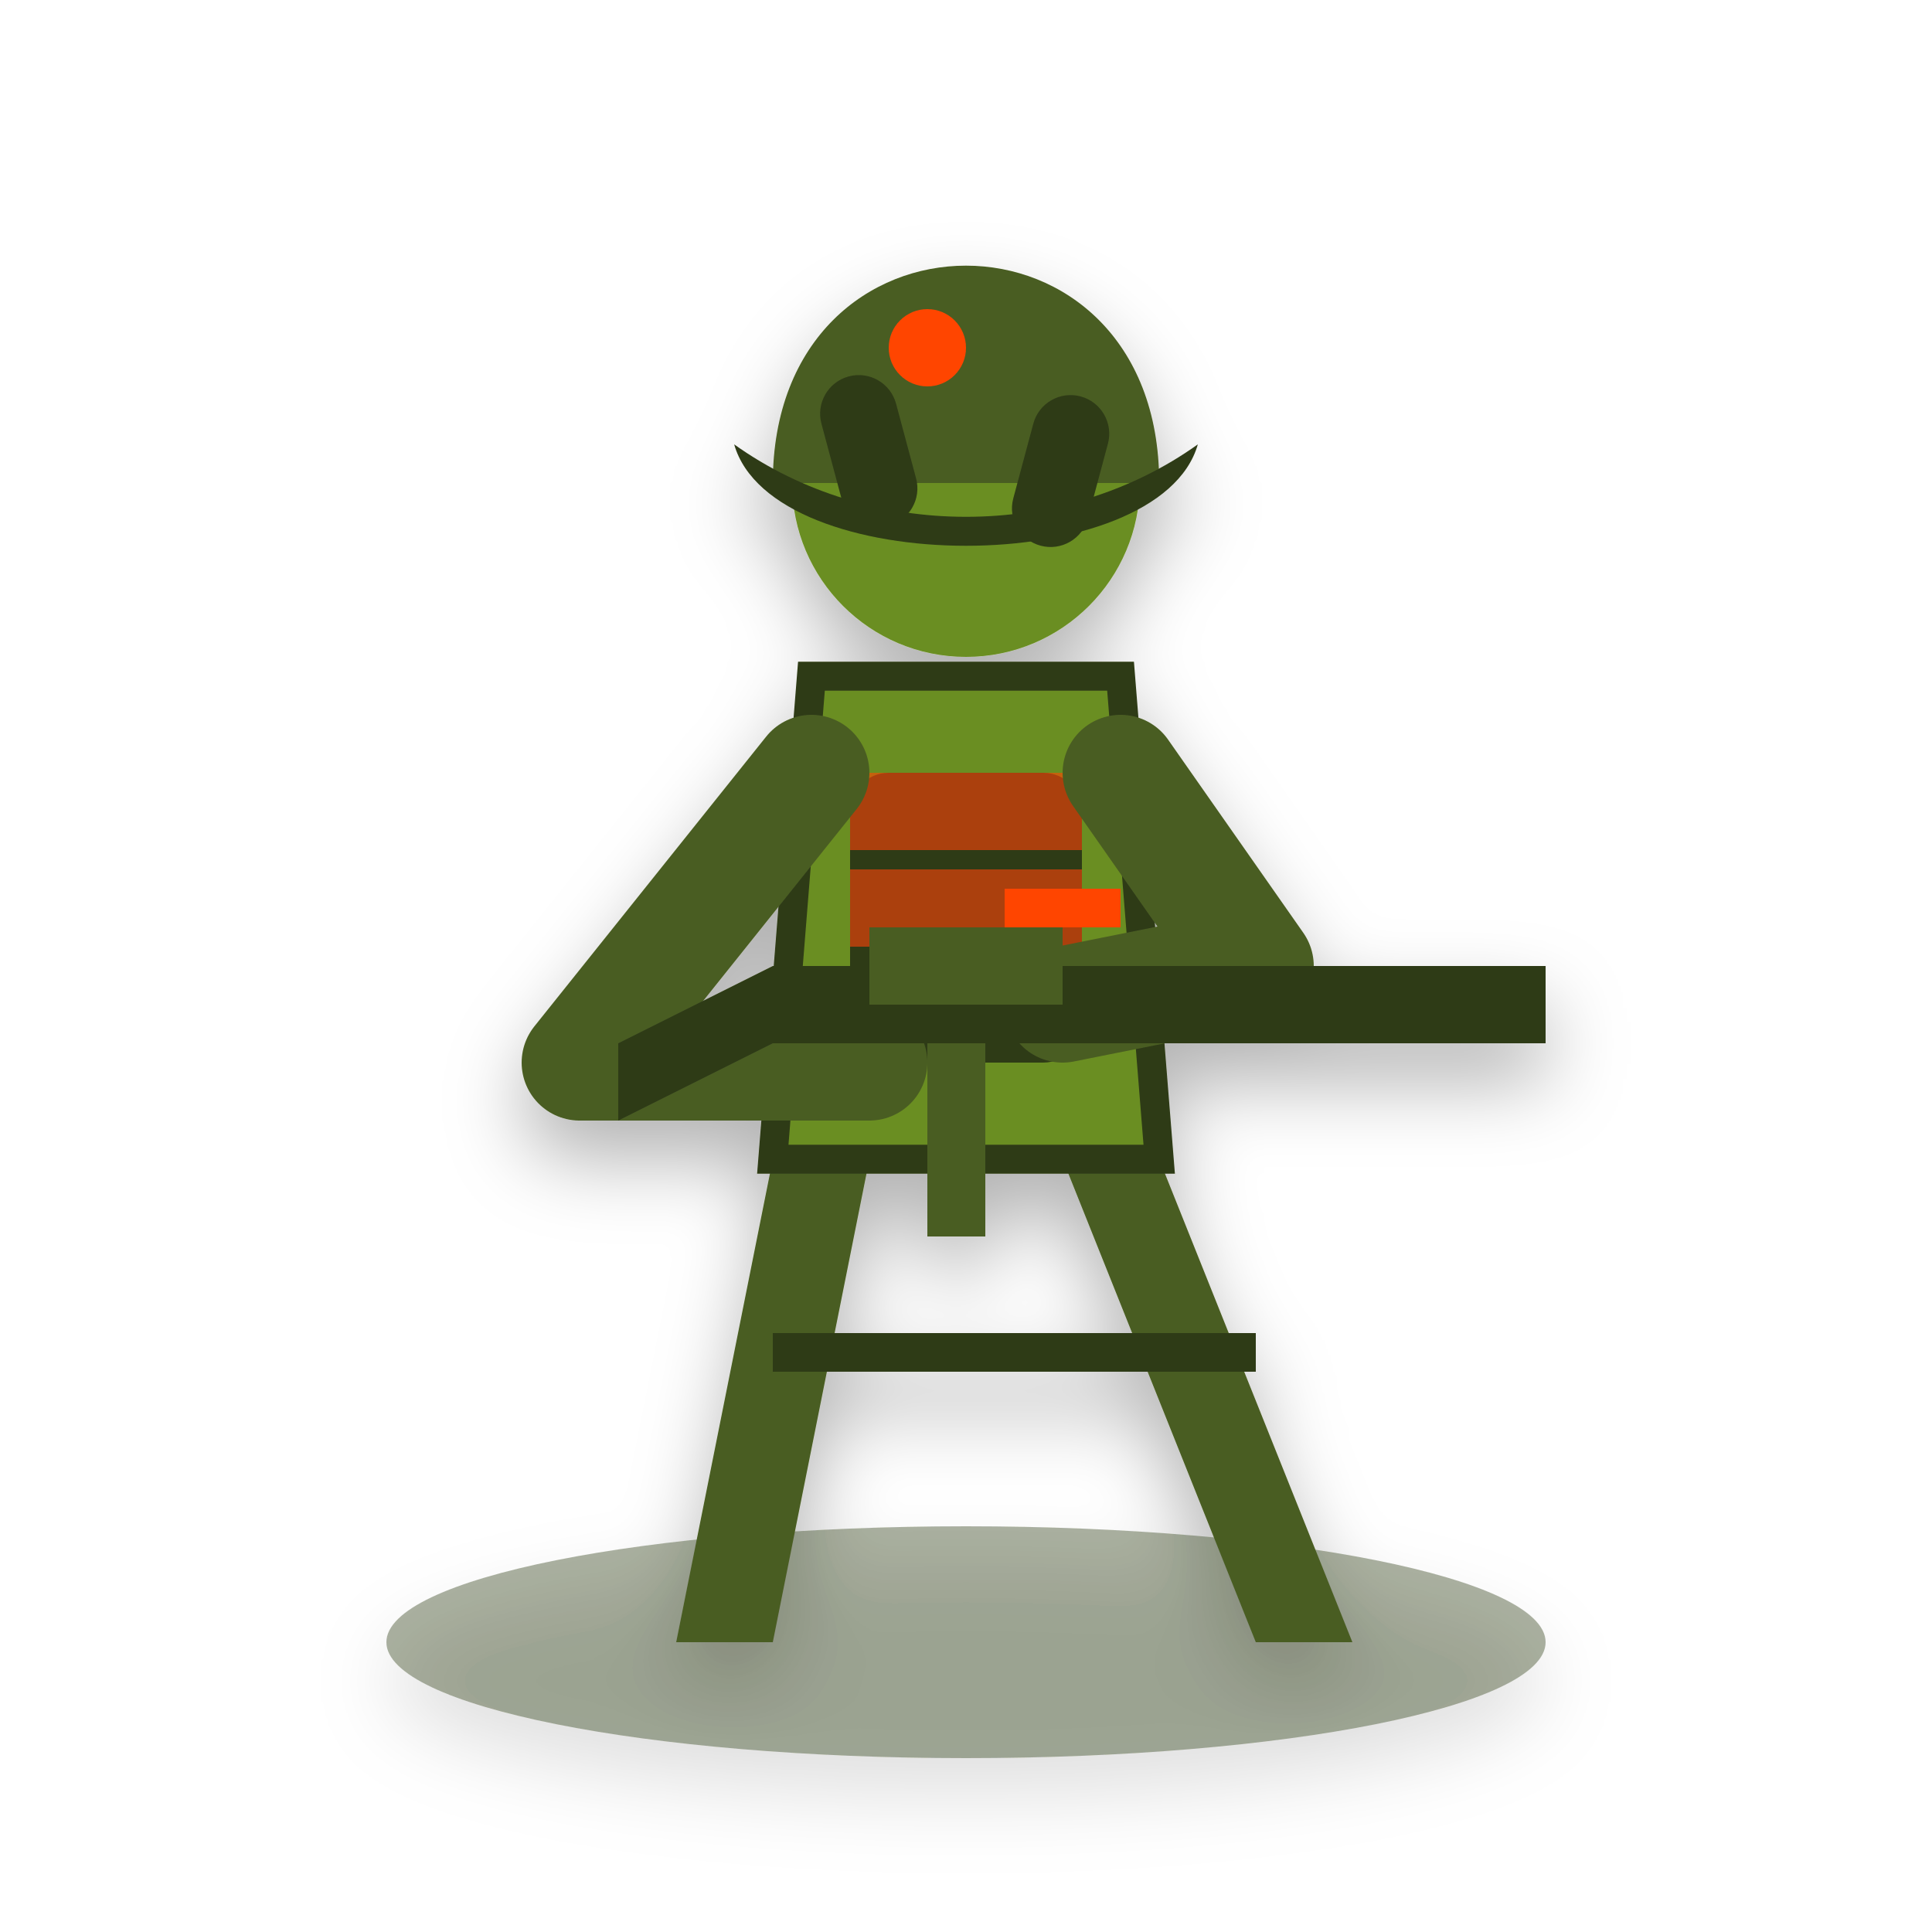
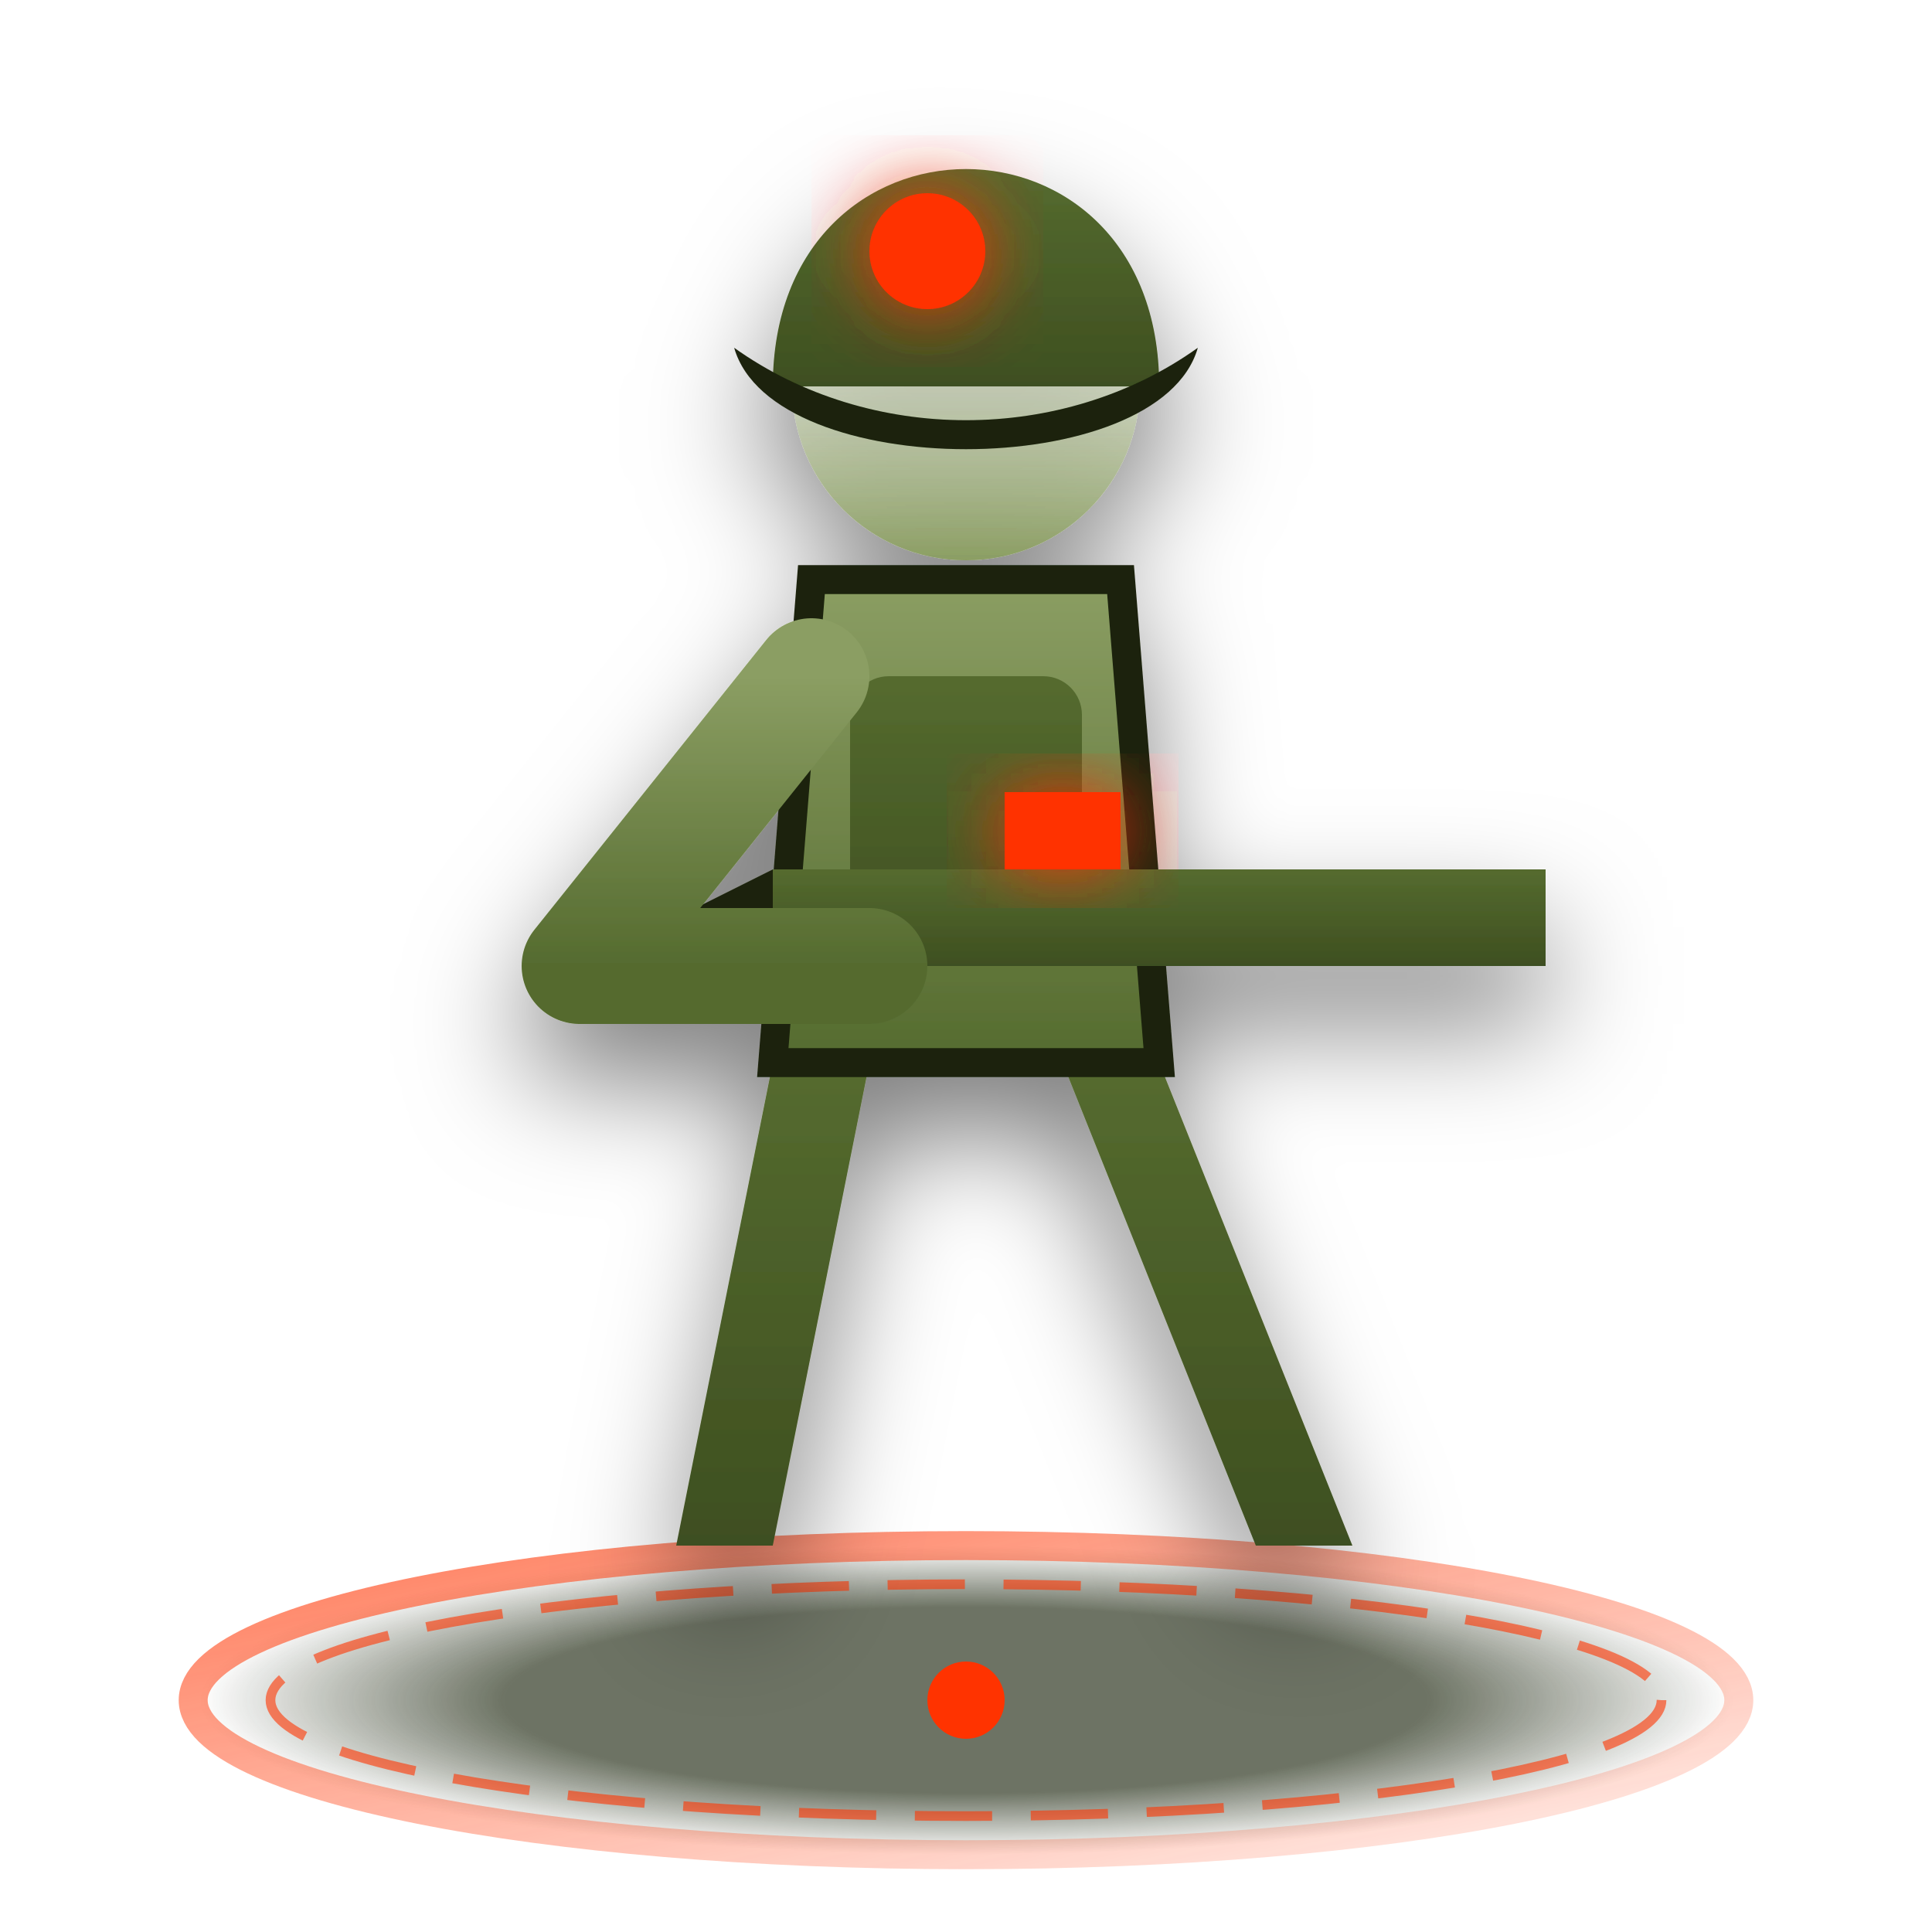
<svg xmlns="http://www.w3.org/2000/svg" viewBox="0 0 100 100">
  <defs>
    <filter id="drop-shadow" x="-20%" y="-20%" width="140%" height="140%">
-       <feDropShadow dx="0" dy="2" stdDeviation="2" flood-color="rgba(0,0,0,0.3)" />
+       <feDropShadow dx="0" dy="3" stdDeviation="3" flood-color="rgba(0,0,0,0.5)" />
    </filter>
+     <filter id="glow" x="-50%" y="-50%" width="200%" height="200%">
+       <feGaussianBlur stdDeviation="2" result="blur" />
+       <feMerge>
+         <feMergeNode in="blur" />
+         <feMergeNode in="SourceGraphic" />
+       </feMerge>
+     </filter>
+     <linearGradient id="mainGrad" x1="0%" y1="0%" x2="0%" y2="100%">
+       <stop offset="0%" stop-color="#8b9e63" />
+       <stop offset="100%" stop-color="#556b2f" />
+     </linearGradient>
+     <linearGradient id="lightGrad" x1="0%" y1="0%" x2="0%" y2="100%">
+       <stop offset="0%" stop-color="#ffffff" stop-opacity="0.3" />
+       <stop offset="100%" stop-color="#8b9e63" />
+     </linearGradient>
+     <linearGradient id="darkGrad" x1="0%" y1="0%" x2="0%" y2="100%">
+       <stop offset="0%" stop-color="#556b2f" />
+       <stop offset="100%" stop-color="#3e4f20" />
+     </linearGradient>
+     <linearGradient id="accentGrad" x1="0%" y1="0%" x2="100%" y2="100%">
+       <stop offset="0%" stop-color="#ff3300" stop-opacity="0.8" />
+       <stop offset="100%" stop-color="#ff3300" stop-opacity="0.1" />
+     </linearGradient>
+     <radialGradient id="baseGrad" cx="50%" cy="50%" r="50%">
+       <stop offset="60%" stop-color="#1a240c" stop-opacity="0.8" />
+       <stop offset="100%" stop-color="#1a240c" stop-opacity="0" />
+     </radialGradient>
  </defs>
+   <ellipse cx="50" cy="88" rx="40" ry="8" fill="url(#baseGrad)" stroke="url(#accentGrad)" stroke-width="1.5" opacity="0.8" />
+   <ellipse cx="50" cy="88" rx="36" ry="6" fill="none" stroke="#ff3300" stroke-width="0.5" opacity="0.6" stroke-dasharray="4 2" />
+   <circle cx="50" cy="88" r="2" fill="#ff3300" />
  <g filter="url(#drop-shadow)">
-     <g>
-       <ellipse cx="50" cy="85" rx="30" ry="6" fill="#2e3b18" opacity="0.4" />
-       <path d="M 45 60 L 40 85 L 35 85 L 40 60 Z" fill="#4a5d23" />
-       <path d="M 55 60 L 65 85 L 70 85 L 60 60 Z" fill="#4a5d23" />
-       <path d="M 40 70 L 65 70" stroke="#2e3b18" stroke-width="2" />
-       <polygon points="42,35 58,35 60,60 40,60" fill="#6b8e23" stroke="#2e3b18" stroke-width="1.5" />
-       <rect x="44" y="40" width="12" height="15" fill="#2e3b18" rx="2" />
-       <rect x="44" y="40" width="12" height="4" fill="#ff4500" opacity="0.6" />
-       <rect x="44" y="45" width="12" height="4" fill="#ff4500" opacity="0.6" />
-       <path d="M 42 40 L 30 55 L 45 55" fill="none" stroke="#4a5d23" stroke-width="6" stroke-linecap="round" stroke-linejoin="round" />
-       <path d="M 58 40 L 65 50 L 55 52" fill="none" stroke="#4a5d23" stroke-width="6" stroke-linecap="round" stroke-linejoin="round" />
-       <rect x="40" y="50" width="40" height="4" fill="#2e3b18" />
-       <rect x="45" y="48" width="10" height="4" fill="#4a5d23" />
-       <rect x="52" y="46" width="6" height="2" fill="#ff4500" />
-       <rect x="48" y="54" width="3" height="10" fill="#4a5d23" />
-       <polygon points="40,50 32,54 32,58 40,54" fill="#2e3b18" />
-       <circle cx="50" cy="25" r="9" fill="#6b8e23" />
-       <path d="M 40 25 C 40 10, 60 10, 60 25 Z" fill="#4a5d23" />
-       <path d="M 38 23 C 45 28, 55 28, 62 23 C 60 30, 40 30, 38 23 Z" fill="#2e3b18" />
-       <circle cx="48" cy="18" r="2" fill="#ff4500" />
-       <rect x="42" y="20" width="4" height="8" fill="#2e3b18" rx="2" transform="rotate(-15 42 20)" />
-       <rect x="54" y="20" width="4" height="8" fill="#2e3b18" rx="2" transform="rotate(15 54 20)" />
+     <g transform="translate(0,-5)">
+       <path d="M 45 60 L 40 85 L 35 85 L 40 60 Z" fill="url(#darkGrad)" />
+       <path d="M 55 60 L 65 85 L 70 85 L 60 60 Z" fill="url(#darkGrad)" />
+       <polygon points="42,35 58,35 60,60 40,60" fill="url(#mainGrad)" stroke="#1a240c" stroke-width="1.5" />
+       <rect x="44" y="40" width="12" height="15" fill="url(#darkGrad)" rx="2" />
+       <rect x="40" y="50" width="40" height="5" fill="url(#darkGrad)" />
+       <polygon points="40,50 32,54 32,58 40,54" fill="#1a240c" />
+       <rect x="52" y="46" width="6" height="4" fill="#ff3300" filter="url(#glow)" />
+       <path d="M 42 40 L 30 55 L 45 55" fill="none" stroke="url(#mainGrad)" stroke-width="6" stroke-linecap="round" stroke-linejoin="round" />
+       <circle cx="50" cy="25" r="9" fill="url(#lightGrad)" />
+       <path d="M 40 25 C 40 10, 60 10, 60 25 Z" fill="url(#darkGrad)" />
+       <path d="M 38 23 C 45 28, 55 28, 62 23 C 60 30, 40 30, 38 23 Z" fill="#1a240c" />
+       <circle cx="48" cy="18" r="3" fill="#ff3300" filter="url(#glow)" />
    </g>
  </g>
</svg>
